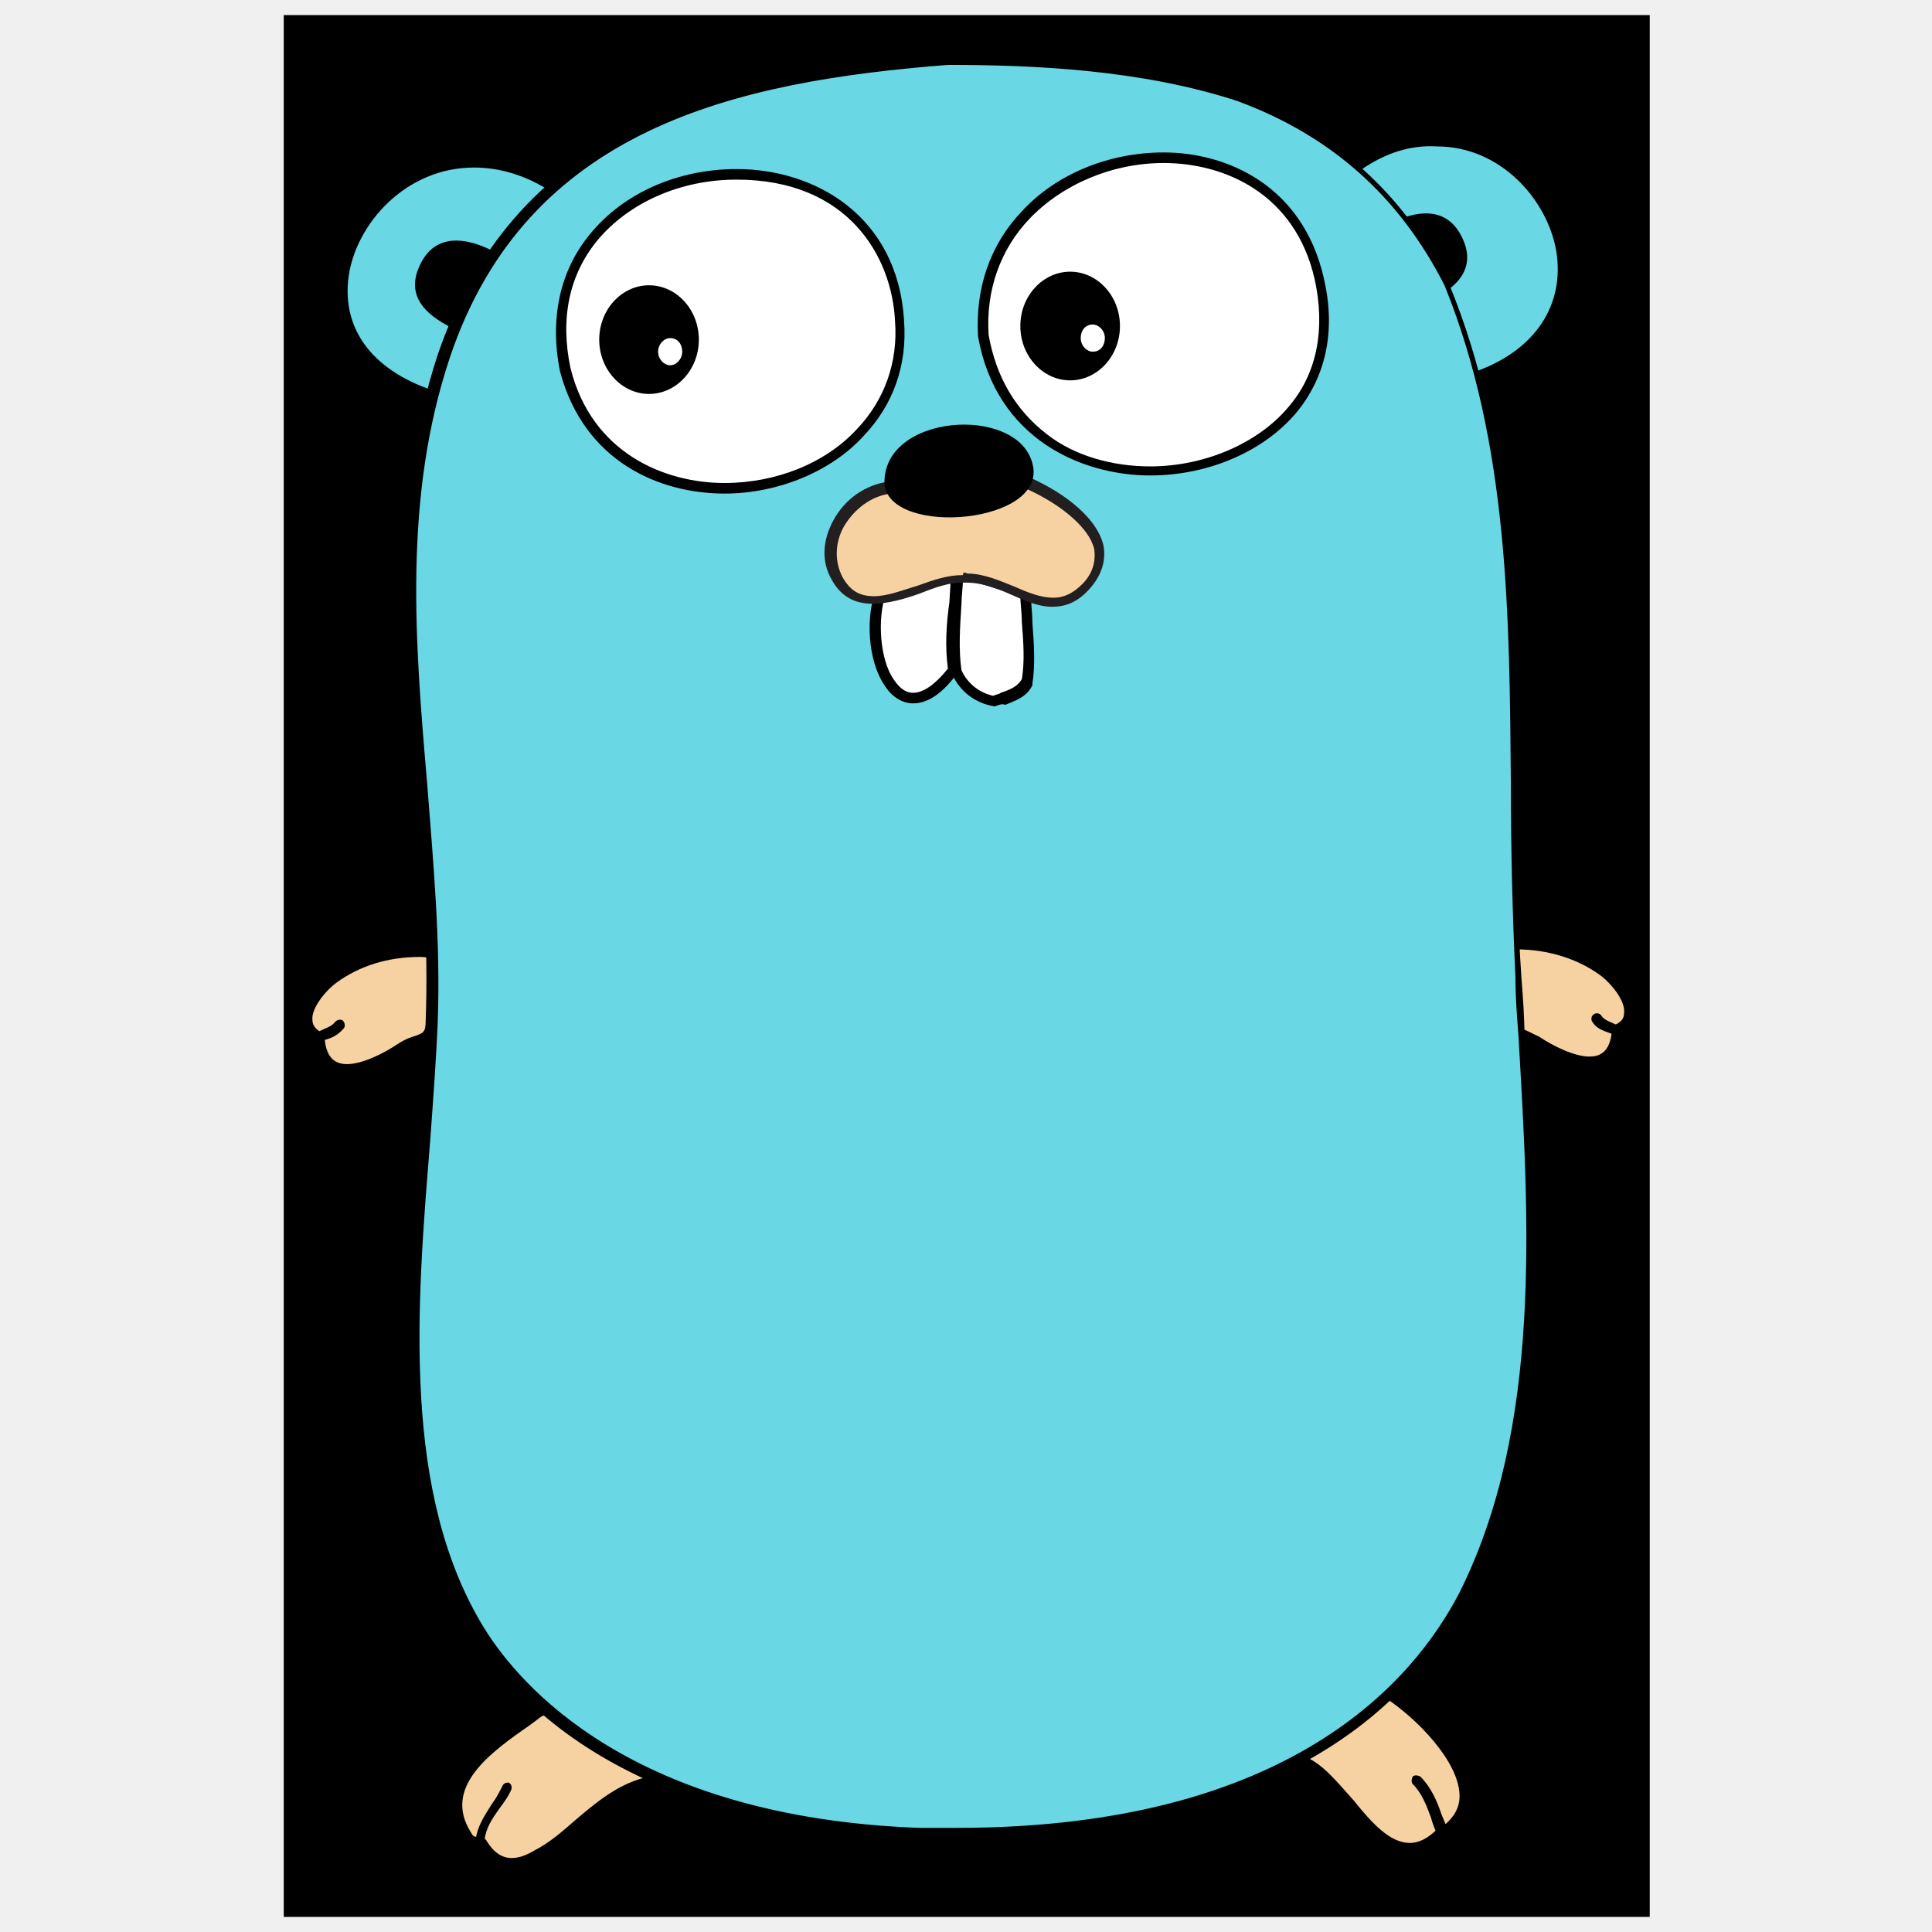
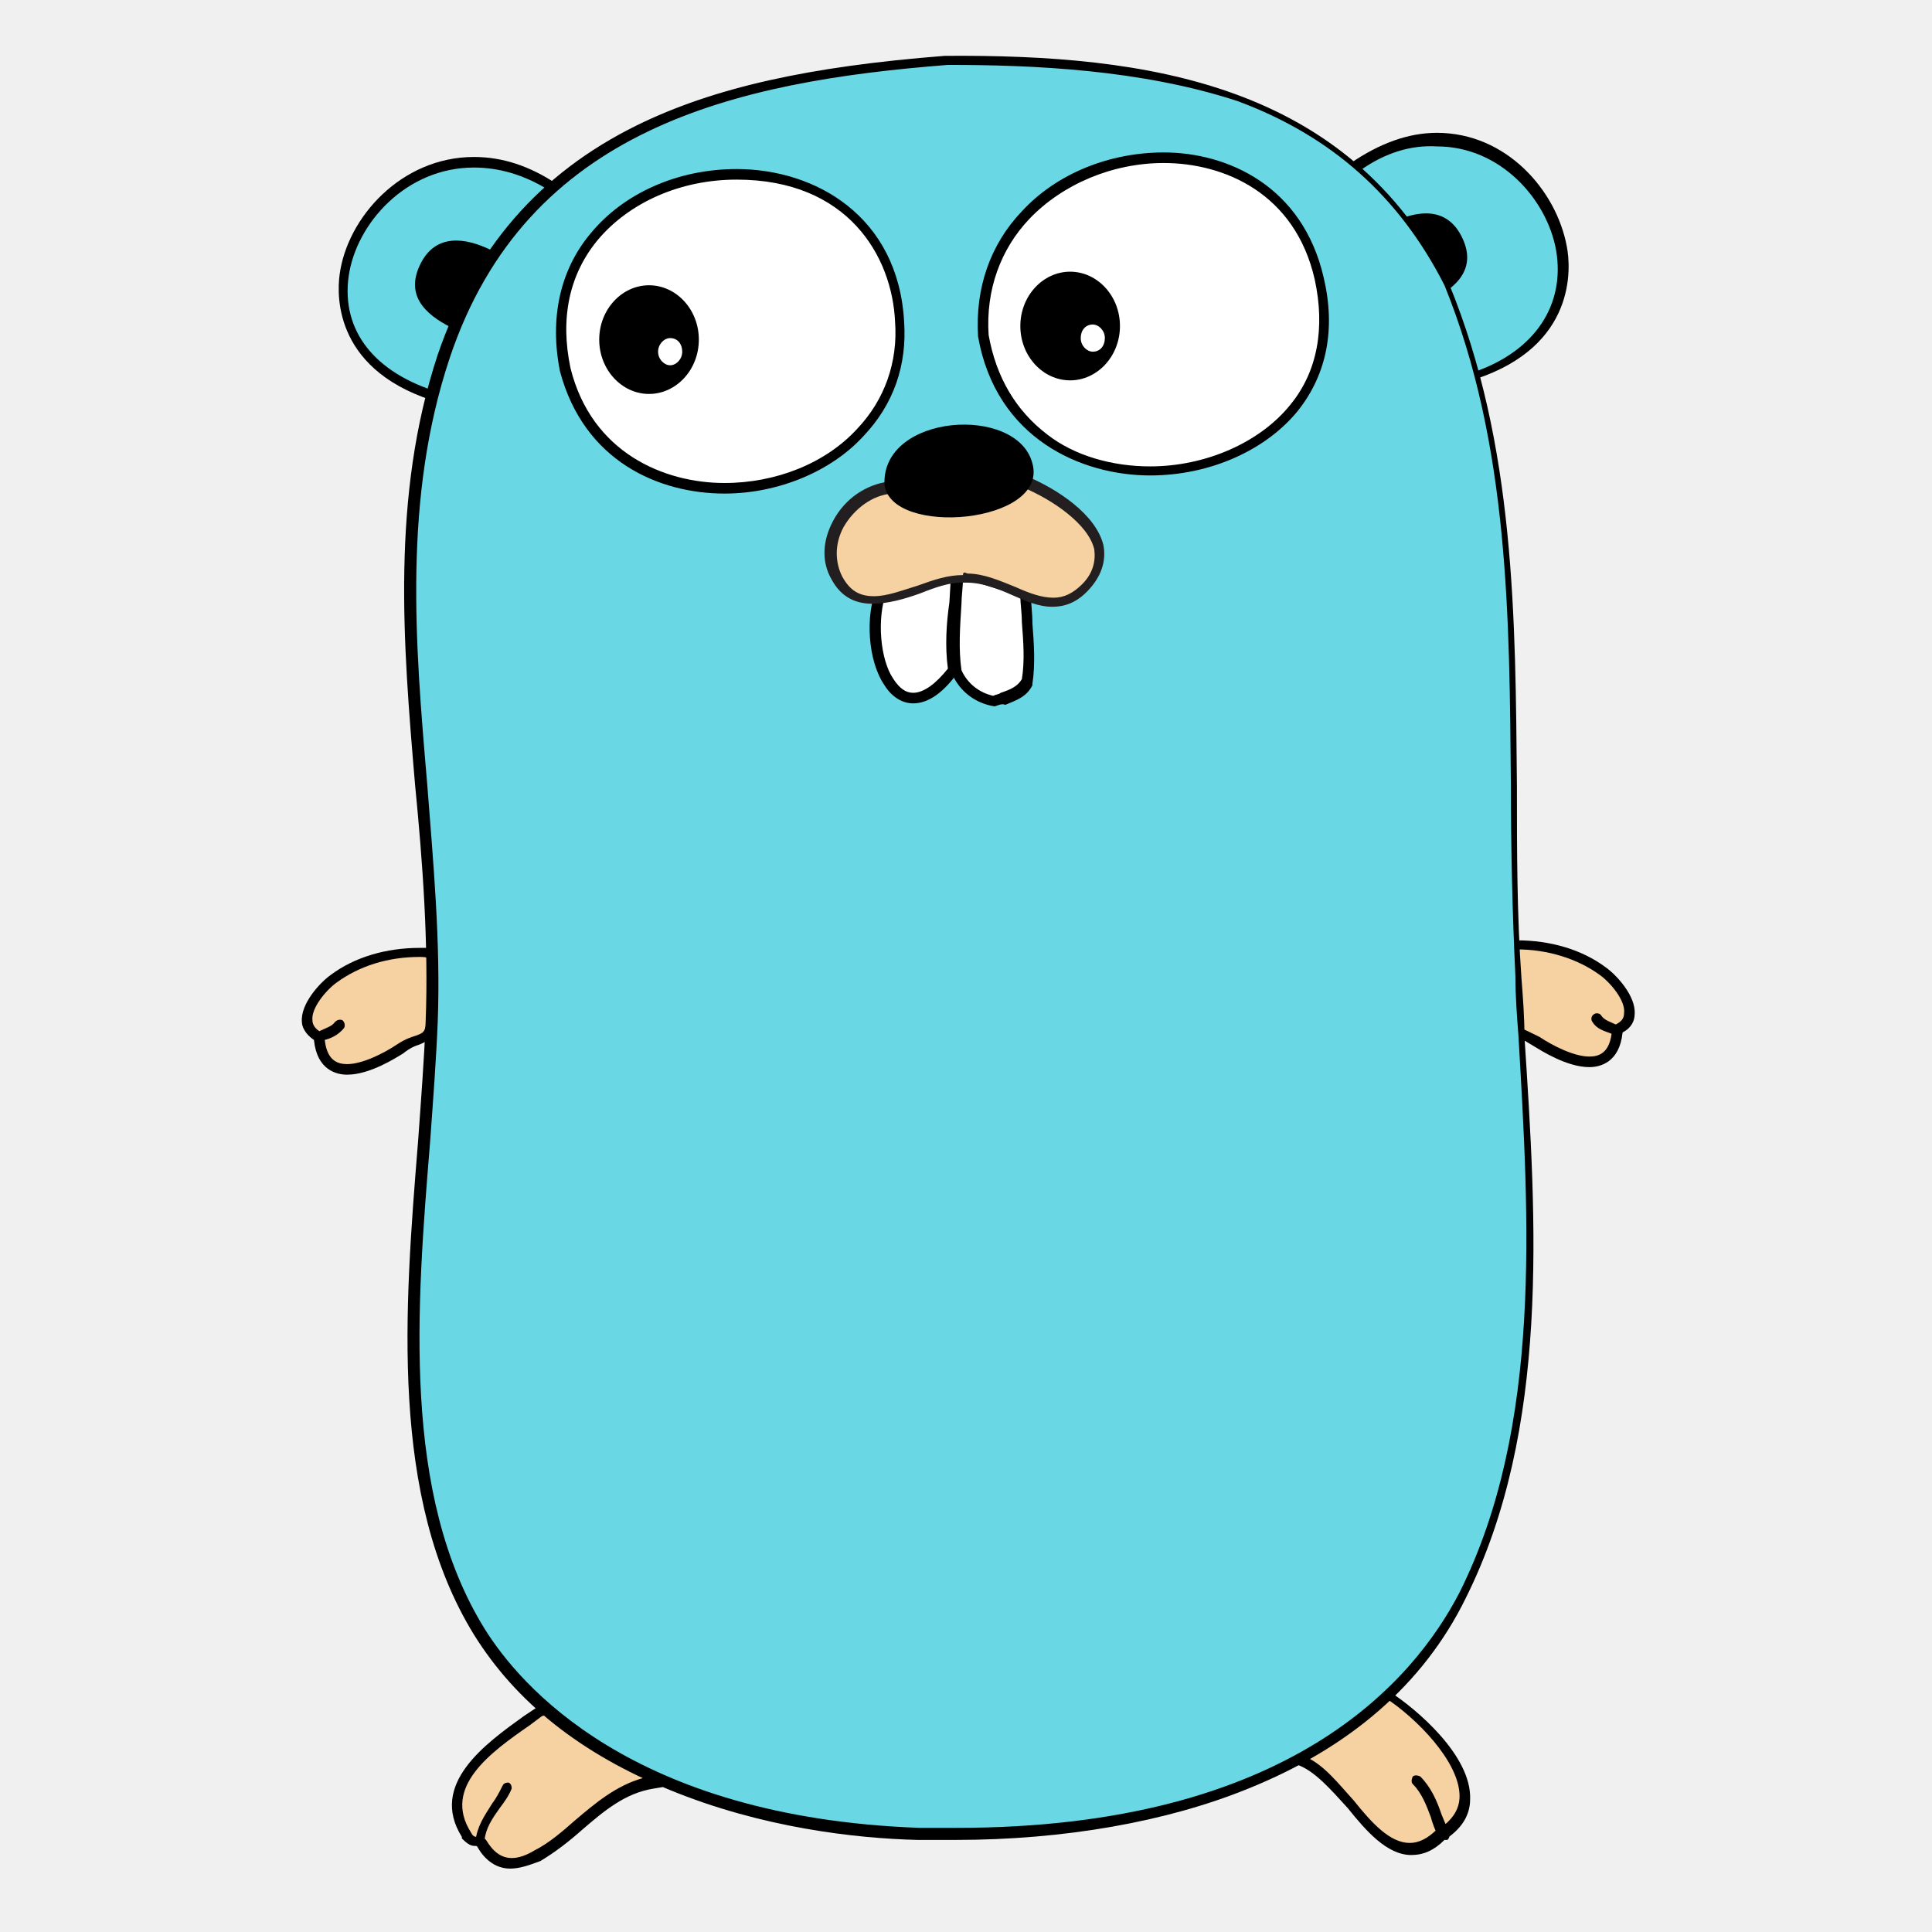
- <svg viewBox="0 0 128 128">
-   <path id="a" d="M18.8 1h90.5v126h-90.5z" />
-   <path fill-rule="evenodd" clip-rule="evenodd" fill="#F6D2A2" d="M21.1 68.7c.2 3.5 3.7 1.9 5.3.8 1.5-1.1 2-.2 2.1-2.3.1-1.4.2-2.7.2-4.1-2.3-.2-4.8.3-6.7 1.7-.9.7-2.8 3-.9 3.9" clip-path="url(#b)" />
-   <path d="M23 71.2c-.7 0-2-.3-2.2-2.3-.6-.4-.8-.9-.8-1.2-.1-1.2 1.2-2.6 1.9-3.1 1.6-1.2 3.7-1.8 5.9-1.8h1.3v.3c.1 1.1 0 2.2-.1 3.2 0 .3 0 .6-.1.9-.1 1.5-.4 1.7-1.1 2-.3.1-.6.2-1.1.6-.5.3-2.2 1.4-3.7 1.4zm4.8-7.8c-2.1 0-4 .6-5.5 1.7-.7.5-1.7 1.7-1.6 2.5 0 .3.2.6.6.8l.2.1v.2c.1 1.6.9 1.8 1.5 1.8 1 0 2.4-.7 3.3-1.3.6-.4 1-.5 1.3-.6.5-.2.6-.2.7-1.4 0-.3 0-.6.1-.9.1-.9.1-1.9.1-2.8-.3-.1-.5-.1-.7-.1z" clip-path="url(#b)" />
-   <path fill-rule="evenodd" clip-rule="evenodd" fill="#C6B198" d="M21.1 68.7c.5-.2 1.1-.3 1.4-.8" clip-path="url(#b)" />
-   <path d="M21.1 69c-.1 0-.3-.1-.3-.2-.1-.2 0-.4.2-.4.1 0 .2-.1.2-.1.4-.2.8-.3 1-.6.1-.1.3-.2.5-.1.1.1.2.3.1.5-.4.5-.9.7-1.3.8l-.2.1h-.2z" clip-path="url(#b)" />
-   <path fill-rule="evenodd" clip-rule="evenodd" fill="#6AD7E5" d="M29.3 26.4c-13.6-3.8-3.5-21.1 7.4-14l-7.4 14z" clip-path="url(#b)" />
-   <path d="M29.5 26.8l-.3-.1c-7-2-6.9-7-6.7-8.5.5-3.8 4.1-7.8 8.9-7.8 1.9 0 3.7.6 5.5 1.8l.3.2-7.7 14.4zm1.9-15.7c-4.5 0-7.8 3.7-8.3 7.2-.5 3.6 1.7 6.4 6 7.7l7.1-13.5c-1.5-.9-3.1-1.4-4.8-1.4z" clip-path="url(#b)" />
-   <path fill-rule="evenodd" clip-rule="evenodd" fill="#6AD7E5" d="M89.6 11.1c10.7-7.5 20.5 9.5 8 13.8l-8-13.8z" clip-path="url(#b)" />
-   <path d="M97.5 25.3l-8.3-14.3.3-.2c1.9-1.3 3.8-2 5.7-2 4.6 0 7.9 3.8 8.6 7.5.3 1.5.6 6.6-6 8.8l-.3.2zm-7.4-14l7.7 13.3c3.9-1.4 5.9-4.4 5.3-8-.6-3.4-3.7-6.9-7.9-6.9-1.7-.1-3.4.4-5.1 1.6z" clip-path="url(#b)" />
-   <path fill-rule="evenodd" clip-rule="evenodd" fill="#F6D2A2" d="M92 112.3c2.7 1.7 7.7 6.8 3.6 9.3-3.9 3.6-6.1-4-9.6-5 1.5-2 3.4-3.9 6-4.3" clip-path="url(#b)" />
-   <path d="M93.5 122.9c-1.6 0-3-1.6-4.2-3.1-1.1-1.2-2.2-2.5-3.4-2.9l-.5-.1.3-.4c1.2-1.7 3.2-3.9 6.2-4.4h.1l.1.1c1.7 1.1 5.4 4.2 5.3 7.1 0 1.1-.6 2-1.7 2.7-.7.7-1.4 1-2.2 1zm-7-6.5c1.2.5 2.2 1.8 3.2 2.9 1.2 1.5 2.4 2.8 3.7 2.8.6 0 1.2-.3 1.8-.9h.1c.9-.6 1.4-1.3 1.4-2.2 0-2.3-2.9-5.2-4.9-6.5-1.8.5-3.6 1.7-5.3 3.9zM95.6 121.9c-.1 0-.2-.1-.3-.2-.2-.4-.4-.9-.5-1.3-.3-.8-.6-1.6-1.2-2.2-.1-.1-.1-.3 0-.5.1-.1.3-.1.5 0 .7.7 1.1 1.6 1.4 2.5l.5 1.2c.1.2 0 .4-.1.5h-.3z" clip-path="url(#b)" />
-   <path fill-rule="evenodd" clip-rule="evenodd" fill="#F6D2A2" d="M43.2 118.1c-3.2.5-5 3.4-7.7 4.9-2.5 1.5-3.5-.5-3.7-.9-.4-.2-.4.2-1-.4-2.3-3.7 2.4-6.4 4.9-8.2 3.5-.8 5.7 2.2 7.5 4.6" clip-path="url(#b)" />
-   <path d="M33.8 123.8c-1.3 0-2-1.1-2.2-1.5h-.1c-.3 0-.5-.1-.9-.5v-.1c-2.2-3.5 1.6-6.2 4.1-8l.9-.6h.2c.4-.1.7-.1 1.1-.1 3 0 4.9 2.6 6.5 4.7l.5.7-.6.1c-1.9.3-3.3 1.5-4.7 2.7-.9.8-1.8 1.5-2.8 2.1-.8.3-1.4.5-2 .5zm-2.2-2.1c.1 0 .2 0 .4.1h.1l.1.1c.2.3.7 1.2 1.7 1.2.5 0 1-.2 1.5-.5 1-.5 1.9-1.3 2.7-2 1.3-1.1 2.7-2.3 4.5-2.8-1.5-2-3.3-4.2-5.8-4.2-.3 0-.6 0-.9.1l-.8.6c-2.6 1.8-5.8 4.1-3.9 7.1.1.2.2.3.4.3zM31.8 122.4c-.2 0-.4-.2-.3-.4.1-1 .6-1.7 1.1-2.5.3-.4.5-.8.7-1.2.1-.2.3-.2.4-.2.2.1.2.3.2.4-.2.5-.5.9-.8 1.3-.5.7-.9 1.3-1 2.1 0 .4-.1.5-.3.5z" clip-path="url(#b)" />
-   <path fill-rule="evenodd" clip-rule="evenodd" d="M29.9 21.7c-1.8-.9-3.1-2.2-2-4.3 1-1.9 2.9-1.7 4.7-.8l-2.7 5.1zM94.8 19.9c1.8-.9 3.1-2.2 2-4.3-1-1.9-2.9-1.7-4.7-.8l2.7 5.1z" clip-path="url(#b)" />
-   <path fill-rule="evenodd" clip-rule="evenodd" fill="#F6D2A2" d="M107.1 68.2c-.2 3.5-3.7 1.9-5.3.8-1.5-1.1-2-.2-2.1-2.3-.1-1.4-.2-2.7-.2-4.1 2.3-.2 4.8.3 6.7 1.7 1 .8 2.8 3 .9 3.9" clip-path="url(#b)" />
-   <path d="M105.3 70.7c-1.5 0-3.2-1.1-3.7-1.4-.5-.3-.8-.5-1.1-.6-.8-.3-1-.5-1.1-2 0-.3 0-.6-.1-.9-.1-1-.2-2.1-.1-3.2v-.3h1.3c2.2 0 4.3.6 5.9 1.8.7.5 2 1.9 1.9 3.1 0 .4-.2.9-.8 1.2-.2 2-1.5 2.3-2.2 2.3zm-5.5-7.7c0 .9 0 1.9.1 2.8 0 .3 0 .6.1.9.1 1.2.2 1.2.7 1.4.3.1.7.3 1.3.6.9.6 2.3 1.3 3.3 1.3.6 0 1.4-.2 1.5-1.8v-.2l.2-.1c.4-.2.6-.4.6-.8.1-.8-.9-2-1.6-2.5-1.5-1.1-3.5-1.7-5.5-1.7-.2.1-.4.1-.7.1z" clip-path="url(#b)" />
-   <path fill-rule="evenodd" clip-rule="evenodd" fill="#C6B198" d="M107.1 68.2c-.5-.2-1.1-.3-1.4-.8" clip-path="url(#b)" />
-   <path d="M107.1 68.6h-.1l-.2-.1c-.5-.2-1-.3-1.3-.8-.1-.1-.1-.4.1-.5.1-.1.4-.1.5.1.2.3.6.4 1 .6.1 0 .2.1.2.1.2.1.3.3.2.4-.1.1-.3.2-.4.2z" clip-path="url(#b)" />
-   <path fill-rule="evenodd" clip-rule="evenodd" fill="#6AD7E5" d="M62.8 4c13.6 0 26.3 1.9 33 15 6 14.6 3.8 30.4 4.8 45.9.8 13.3 2.5 28.6-3.6 40.9-6.5 12.9-22.7 16.2-36 15.7-10.5-.4-23.1-3.8-29.1-13.4-6.9-11.2-3.7-27.9-3.2-40.4.6-14.8-4-29.7.9-44.1 4.9-15.1 18.5-18.5 33.2-19.6" clip-path="url(#b)" />
-   <path d="M63.3 121.9h-2.5c-4.1-.1-10.3-.8-16.4-3.3-5.9-2.4-10.2-5.8-13-10.3-5.6-9.1-4.6-21.6-3.7-32.7.2-2.8.4-5.4.5-7.9.2-5.2-.2-10.6-.7-15.7-.8-9.4-1.6-19.1 1.5-28.5 2.4-7 6.7-12 13.2-15.2 5.1-2.5 11.4-3.9 20.4-4.6 13.4-.1 26.7 1.8 33.4 15.1 4.4 10.7 4.4 22.2 4.5 33.3 0 4.2 0 8.5.3 12.7.1 1.3.2 2.6.2 3.9.8 12.2 1.7 26-3.9 37.2-2.8 5.7-7.7 9.9-14.4 12.6-5.4 2.2-12.2 3.4-19.4 3.4zm-.5-117.6c-14.1 1.1-27.9 4.2-33 19.4-3.1 9.3-2.3 18.9-1.5 28.2.4 5.2.9 10.5.7 15.8-.1 2.5-.3 5.1-.5 7.9-.9 11-1.9 23.4 3.6 32.3 2.3 3.7 9.7 12.5 28.8 13.2h2.5c22.1 0 30.3-9.8 33.3-15.6 5.5-11 4.6-24.8 3.9-36.9-.1-1.3-.2-2.6-.2-3.9-.2-4.2-.3-8.5-.3-12.7-.1-11-.1-22.5-4.4-33.1-3-5.9-7.5-9.9-13.7-12.2-6.4-2.1-13.6-2.4-19.2-2.4z" clip-path="url(#b)" />
-   <path fill-rule="evenodd" clip-rule="evenodd" fill="#fff" d="M65.2 22.2c2.4 14.2 25.6 10.4 22.3-3.9-3-12.8-23.1-9.2-22.3 3.9" clip-path="url(#b)" />
-   <path d="M76.2 31.5c-4.5 0-10.2-2.4-11.4-9.2-.2-3.2.8-6.1 2.9-8.3 2.3-2.5 5.8-3.9 9.4-3.9 4.2 0 9.2 2.2 10.6 8.3.8 3.4.2 6.4-1.7 8.8-2.1 2.6-5.8 4.3-9.8 4.3zm-10.7-9.3c.5 2.8 1.8 5 3.9 6.6 1.8 1.4 4.3 2.1 6.8 2.1 3.7 0 7.3-1.6 9.3-4.1 1.8-2.2 2.3-5.1 1.6-8.3-1.3-5.7-6-7.7-10-7.7-3.4 0-6.7 1.4-8.9 3.7-1.9 2-2.9 4.7-2.7 7.7z" clip-path="url(#b)" />
-   <path fill-rule="evenodd" clip-rule="evenodd" fill="#fff" d="M37.5 24.5c3.2 12.3 22.9 9.2 22.2-3.2-.9-14.8-25.3-12-22.2 3.2" clip-path="url(#b)" />
-   <path d="M48 32.7c-4.3 0-9.3-2.1-10.9-8.1-.7-3.5 0-6.7 2-9.1 2.2-2.7 5.8-4.3 9.7-4.3 5.2 0 10.7 3.1 11.1 10.1.2 2.9-.7 5.5-2.7 7.6-2.1 2.3-5.6 3.8-9.2 3.8zm.8-20.8c-3.7 0-7.1 1.5-9.2 4-1.9 2.3-2.5 5.2-1.8 8.5 1.4 5.6 6.2 7.6 10.2 7.6 3.4 0 6.7-1.3 8.8-3.6 1.8-1.9 2.7-4.4 2.5-7.1-.2-4.3-3.1-9.4-10.5-9.4z" clip-path="url(#b)" />
-   <path fill-rule="evenodd" clip-rule="evenodd" fill="#fff" d="M68 39.2c0 1.8.4 3.9.1 5.9-.5.9-1.4 1-2.2 1.3-1.1-.2-2-.9-2.5-1.9-.3-2.2.1-4.4.2-6.6l4.4 1.3z" clip-path="url(#b)" />
-   <path d="M65.9 46.8c-1.3-.2-2.3-1-2.8-2.1-.2-1.6-.1-3.1 0-4.6.1-.7.1-1.4.1-2.1v-.4l5.1 1.6v.2c0 .6.1 1.2.1 1.9.1 1.3.2 2.7 0 4v.1c-.4.8-1.1 1-1.8 1.3-.2-.1-.4 0-.7.1zm-2.2-2.4c.4.9 1.2 1.5 2.1 1.7.2-.1.4-.1.5-.2.6-.2 1.1-.4 1.4-.9.2-1.2.1-2.5 0-3.8 0-.6-.1-1.2-.1-1.7l-3.8-1.2c0 .6-.1 1.2-.1 1.7-.1 1.6-.2 3 0 4.4z" clip-path="url(#b)" />
-   <path fill-rule="evenodd" clip-rule="evenodd" d="M46.3 22.5c0 2-1.5 3.6-3.3 3.6-1.8 0-3.3-1.6-3.3-3.6s1.5-3.6 3.3-3.6c1.8 0 3.3 1.6 3.3 3.6" clip-path="url(#b)" />
-   <path fill-rule="evenodd" clip-rule="evenodd" fill="#fff" d="M45.2 23.3c0 .5-.4.9-.8.9s-.8-.4-.8-.9.4-.9.8-.9c.5 0 .8.4.8.9" clip-path="url(#b)" />
-   <path fill-rule="evenodd" clip-rule="evenodd" d="M74.2 21.6c0 2-1.5 3.6-3.3 3.6-1.8 0-3.3-1.6-3.3-3.6s1.5-3.6 3.3-3.6c1.8 0 3.3 1.6 3.3 3.6" clip-path="url(#b)" />
-   <path fill-rule="evenodd" clip-rule="evenodd" fill="#fff" d="M73.2 22.4c0 .5-.3.9-.8.9-.4 0-.8-.4-.8-.9s.3-.9.8-.9c.4 0 .8.4.8.9" clip-path="url(#b)" />
-   <path fill-rule="evenodd" clip-rule="evenodd" fill="#fff" d="M58.4 39c-1.5 3.5.8 10.6 4.8 5.4-.3-2.2.1-4.4.2-6.6l-5 1.2z" clip-path="url(#b)" />
-   <path d="M60.5 46.6c-.7 0-1.4-.4-1.9-1.2-1.1-1.6-1.3-4.6-.5-6.5l.1-.2 5.5-1.4v.4l-.1 2.2c-.1 1.5-.2 2.9 0 4.4v.1l-.1.1c-1 1.4-2 2.1-3 2.1zm-1.8-7.3c-.6 1.7-.4 4.4.5 5.7.4.6.8.9 1.3.9.7 0 1.5-.6 2.3-1.6-.2-1.5-.1-3 .1-4.4l.1-1.7-4.3 1.1z" clip-path="url(#b)" />
-   <path fill-rule="evenodd" clip-rule="evenodd" fill="#F6D2A2" d="M58.9 32.2c-2.7.2-4.9 3.5-3.5 6 1.9 3.4 6-.3 8.6 0 3 .1 5.4 3.2 7.8.6 2.7-2.9-1.2-5.7-4.1-7l-8.8.4z" clip-path="url(#b)" />
-   <path fill="#231F20" d="M69.7 40.2c-.9 0-1.8-.4-2.7-.8-.9-.4-1.9-.8-3-.8h-.3c-.8 0-1.7.3-2.7.7-1.1.4-2.2.7-3.2.7-1.2 0-2.1-.5-2.7-1.6-.7-1.2-.6-2.6.1-3.9.8-1.5 2.2-2.4 3.7-2.6l8.9-.4h.1c2.2.9 4.7 2.6 5.2 4.6.2 1-.1 2-.9 2.9-.8.9-1.6 1.2-2.5 1.2zm-5.6-2.2c1.1 0 2.2.5 3.2.9.9.4 1.7.7 2.5.7.7 0 1.3-.3 1.9-.9.7-.7.9-1.5.8-2.3-.4-1.7-2.8-3.3-4.7-4.1l-8.7.4c-1.3.1-2.5 1-3.2 2.2-.6 1.1-.6 2.3-.1 3.3.5.9 1.1 1.3 2.1 1.3.9 0 1.9-.4 2.9-.7 1.1-.4 2-.7 3-.7 0-.2.1-.2.3-.1z" clip-path="url(#b)" />
-   <path fill-rule="evenodd" clip-rule="evenodd" d="M58.6 32.1c-.2-4.7 8.8-5.3 9.8-1.4 1.1 4-9.4 4.9-9.8 1.4" clip-path="url(#b)" />
+ <svg xmlns="http://www.w3.org/2000/svg" xmlns:xlink="http://www.w3.org/1999/xlink" viewBox="0 0 128 128">
+   <g>
+     <defs>
+       <path id="a" d="M18.8 1h90.5v126h-90.5z" />
+     </defs>
+     <clipPath id="b">
+       <use xlink:href="#a" overflow="visible" />
+     </clipPath>
+     <path fill-rule="evenodd" clip-rule="evenodd" fill="#F6D2A2" d="M21.1 68.7c.2 3.5 3.7 1.9 5.3.8 1.5-1.1 2-.2 2.1-2.3.1-1.4.2-2.7.2-4.1-2.3-.2-4.8.3-6.7 1.7-.9.7-2.8 3-.9 3.9" clip-path="url(#b)" />
+     <path d="M23 71.2c-.7 0-2-.3-2.2-2.3-.6-.4-.8-.9-.8-1.2-.1-1.2 1.2-2.6 1.9-3.1 1.6-1.2 3.7-1.8 5.9-1.8h1.3v.3c.1 1.1 0 2.2-.1 3.2 0 .3 0 .6-.1.9-.1 1.5-.4 1.7-1.1 2-.3.1-.6.2-1.1.6-.5.3-2.2 1.4-3.7 1.4zm4.8-7.8c-2.1 0-4 .6-5.5 1.7-.7.5-1.7 1.7-1.6 2.5 0 .3.2.6.6.8l.2.1v.2c.1 1.6.9 1.8 1.5 1.8 1 0 2.4-.7 3.3-1.3.6-.4 1-.5 1.3-.6.5-.2.6-.2.7-1.4 0-.3 0-.6.1-.9.1-.9.1-1.9.1-2.8-.3-.1-.5-.1-.7-.1z" clip-path="url(#b)" />
+     <path fill-rule="evenodd" clip-rule="evenodd" fill="#C6B198" d="M21.1 68.7c.5-.2 1.1-.3 1.4-.8" clip-path="url(#b)" />
+     <path d="M21.1 69c-.1 0-.3-.1-.3-.2-.1-.2 0-.4.2-.4.1 0 .2-.1.2-.1.4-.2.8-.3 1-.6.1-.1.3-.2.5-.1.1.1.2.3.1.5-.4.5-.9.7-1.3.8l-.2.1h-.2z" clip-path="url(#b)" />
+     <path fill-rule="evenodd" clip-rule="evenodd" fill="#6AD7E5" d="M29.3 26.4c-13.6-3.8-3.5-21.1 7.4-14l-7.4 14z" clip-path="url(#b)" />
+     <path d="M29.5 26.8l-.3-.1c-7-2-6.9-7-6.7-8.5.5-3.8 4.1-7.8 8.9-7.8 1.9 0 3.7.6 5.5 1.8l.3.2-7.7 14.4zm1.9-15.7c-4.5 0-7.8 3.7-8.3 7.2-.5 3.6 1.7 6.4 6 7.7l7.1-13.5c-1.5-.9-3.1-1.4-4.8-1.4z" clip-path="url(#b)" />
+     <path fill-rule="evenodd" clip-rule="evenodd" fill="#6AD7E5" d="M89.6 11.1c10.7-7.5 20.5 9.5 8 13.8l-8-13.8z" clip-path="url(#b)" />
+     <path d="M97.5 25.3l-8.3-14.3.3-.2c1.9-1.3 3.8-2 5.7-2 4.6 0 7.9 3.8 8.6 7.5.3 1.5.6 6.6-6 8.8l-.3.2zm-7.4-14l7.7 13.3c3.9-1.4 5.9-4.4 5.3-8-.6-3.4-3.7-6.9-7.9-6.9-1.7-.1-3.4.4-5.1 1.6z" clip-path="url(#b)" />
+     <path fill-rule="evenodd" clip-rule="evenodd" fill="#F6D2A2" d="M92 112.3c2.7 1.7 7.7 6.8 3.6 9.3-3.9 3.6-6.1-4-9.6-5 1.5-2 3.4-3.9 6-4.3" clip-path="url(#b)" />
+     <path d="M93.5 122.9c-1.6 0-3-1.6-4.2-3.1-1.1-1.2-2.2-2.5-3.4-2.9l-.5-.1.3-.4c1.2-1.7 3.2-3.9 6.2-4.4h.1l.1.1c1.7 1.1 5.4 4.2 5.3 7.1 0 1.1-.6 2-1.7 2.7-.7.7-1.4 1-2.2 1zm-7-6.5c1.2.5 2.2 1.8 3.2 2.9 1.2 1.5 2.4 2.8 3.7 2.8.6 0 1.2-.3 1.8-.9h.1c.9-.6 1.4-1.3 1.4-2.2 0-2.3-2.9-5.2-4.9-6.5-1.8.5-3.6 1.7-5.3 3.9zM95.6 121.9c-.1 0-.2-.1-.3-.2-.2-.4-.4-.9-.5-1.3-.3-.8-.6-1.6-1.2-2.2-.1-.1-.1-.3 0-.5.1-.1.3-.1.5 0 .7.7 1.1 1.6 1.4 2.5l.5 1.2c.1.2 0 .4-.1.5h-.3z" clip-path="url(#b)" />
+     <path fill-rule="evenodd" clip-rule="evenodd" fill="#F6D2A2" d="M43.2 118.1c-3.2.5-5 3.4-7.7 4.9-2.5 1.5-3.5-.5-3.7-.9-.4-.2-.4.2-1-.4-2.3-3.7 2.4-6.4 4.9-8.2 3.5-.8 5.7 2.2 7.5 4.6" clip-path="url(#b)" />
+     <path d="M33.8 123.8c-1.3 0-2-1.1-2.2-1.5h-.1c-.3 0-.5-.1-.9-.5v-.1c-2.2-3.5 1.6-6.2 4.1-8l.9-.6h.2c.4-.1.7-.1 1.1-.1 3 0 4.9 2.6 6.5 4.7l.5.7-.6.1c-1.9.3-3.3 1.5-4.7 2.7-.9.8-1.8 1.5-2.8 2.1-.8.3-1.4.5-2 .5zm-2.2-2.1c.1 0 .2 0 .4.1h.1l.1.1c.2.3.7 1.2 1.7 1.2.5 0 1-.2 1.5-.5 1-.5 1.9-1.3 2.7-2 1.3-1.1 2.7-2.3 4.5-2.8-1.5-2-3.3-4.2-5.8-4.2-.3 0-.6 0-.9.1l-.8.6c-2.6 1.8-5.8 4.1-3.9 7.1.1.2.2.3.4.3zM31.8 122.4c-.2 0-.4-.2-.3-.4.1-1 .6-1.7 1.1-2.5.3-.4.5-.8.7-1.2.1-.2.3-.2.4-.2.2.1.2.3.2.4-.2.5-.5.9-.8 1.3-.5.7-.9 1.3-1 2.1 0 .4-.1.5-.3.5z" clip-path="url(#b)" />
+     <path fill-rule="evenodd" clip-rule="evenodd" d="M29.9 21.7c-1.8-.9-3.1-2.2-2-4.3 1-1.9 2.9-1.7 4.7-.8l-2.7 5.1zM94.8 19.9c1.8-.9 3.1-2.2 2-4.3-1-1.9-2.9-1.7-4.7-.8l2.7 5.1z" clip-path="url(#b)" />
+     <path fill-rule="evenodd" clip-rule="evenodd" fill="#F6D2A2" d="M107.1 68.2c-.2 3.5-3.7 1.9-5.3.8-1.5-1.1-2-.2-2.1-2.3-.1-1.4-.2-2.7-.2-4.1 2.3-.2 4.8.3 6.7 1.7 1 .8 2.8 3 .9 3.9" clip-path="url(#b)" />
+     <path d="M105.3 70.7c-1.5 0-3.2-1.1-3.7-1.4-.5-.3-.8-.5-1.1-.6-.8-.3-1-.5-1.1-2 0-.3 0-.6-.1-.9-.1-1-.2-2.1-.1-3.2v-.3h1.3c2.2 0 4.3.6 5.9 1.8.7.5 2 1.9 1.9 3.1 0 .4-.2.9-.8 1.2-.2 2-1.5 2.3-2.2 2.3zm-5.5-7.7c0 .9 0 1.9.1 2.8 0 .3 0 .6.1.9.1 1.2.2 1.2.7 1.4.3.1.7.3 1.3.6.9.6 2.3 1.3 3.3 1.3.6 0 1.4-.2 1.5-1.8v-.2l.2-.1c.4-.2.6-.4.6-.8.1-.8-.9-2-1.6-2.5-1.5-1.1-3.5-1.7-5.5-1.7-.2.1-.4.1-.7.1z" clip-path="url(#b)" />
+     <path fill-rule="evenodd" clip-rule="evenodd" fill="#C6B198" d="M107.1 68.2c-.5-.2-1.1-.3-1.4-.8" clip-path="url(#b)" />
+     <path d="M107.1 68.6h-.1l-.2-.1c-.5-.2-1-.3-1.3-.8-.1-.1-.1-.4.1-.5.1-.1.4-.1.5.1.2.3.6.4 1 .6.1 0 .2.1.2.1.2.1.3.3.2.4-.1.1-.3.2-.4.2z" clip-path="url(#b)" />
+     <path fill-rule="evenodd" clip-rule="evenodd" fill="#6AD7E5" d="M62.8 4c13.6 0 26.3 1.9 33 15 6 14.6 3.8 30.4 4.8 45.9.8 13.3 2.5 28.6-3.6 40.9-6.5 12.9-22.7 16.2-36 15.7-10.5-.4-23.1-3.8-29.1-13.4-6.9-11.2-3.7-27.9-3.2-40.4.6-14.8-4-29.7.9-44.1 4.9-15.1 18.5-18.5 33.2-19.6" clip-path="url(#b)" />
+     <path d="M63.3 121.9h-2.5c-4.1-.1-10.3-.8-16.4-3.3-5.9-2.4-10.2-5.8-13-10.3-5.6-9.1-4.6-21.6-3.7-32.7.2-2.8.4-5.4.5-7.9.2-5.2-.2-10.6-.7-15.7-.8-9.4-1.6-19.1 1.5-28.5 2.4-7 6.7-12 13.2-15.2 5.1-2.5 11.4-3.9 20.4-4.6 13.4-.1 26.7 1.8 33.4 15.1 4.4 10.7 4.4 22.2 4.5 33.3 0 4.2 0 8.5.3 12.7.1 1.3.2 2.6.2 3.9.8 12.2 1.7 26-3.9 37.2-2.8 5.7-7.7 9.9-14.4 12.6-5.4 2.2-12.2 3.4-19.4 3.4zm-.5-117.6c-14.1 1.1-27.9 4.2-33 19.4-3.1 9.3-2.3 18.9-1.5 28.2.4 5.2.9 10.5.7 15.8-.1 2.5-.3 5.1-.5 7.9-.9 11-1.9 23.4 3.6 32.3 2.3 3.7 9.7 12.5 28.8 13.2h2.5c22.1 0 30.3-9.8 33.3-15.6 5.5-11 4.6-24.8 3.9-36.9-.1-1.3-.2-2.6-.2-3.9-.2-4.2-.3-8.5-.3-12.7-.1-11-.1-22.5-4.4-33.1-3-5.9-7.5-9.9-13.7-12.2-6.4-2.1-13.6-2.4-19.2-2.4z" clip-path="url(#b)" />
+     <path fill-rule="evenodd" clip-rule="evenodd" fill="#fff" d="M65.2 22.2c2.4 14.2 25.6 10.4 22.3-3.9-3-12.8-23.1-9.2-22.3 3.9" clip-path="url(#b)" />
+     <path d="M76.2 31.5c-4.5 0-10.2-2.4-11.4-9.2-.2-3.2.8-6.1 2.9-8.3 2.3-2.5 5.8-3.9 9.4-3.9 4.2 0 9.2 2.2 10.6 8.3.8 3.4.2 6.4-1.7 8.8-2.1 2.6-5.8 4.3-9.8 4.3zm-10.7-9.3c.5 2.8 1.8 5 3.9 6.6 1.8 1.4 4.3 2.1 6.8 2.1 3.7 0 7.3-1.6 9.3-4.1 1.8-2.2 2.3-5.1 1.6-8.3-1.3-5.7-6-7.7-10-7.7-3.4 0-6.7 1.4-8.9 3.7-1.9 2-2.9 4.7-2.7 7.7z" clip-path="url(#b)" />
+     <path fill-rule="evenodd" clip-rule="evenodd" fill="#fff" d="M37.5 24.5c3.2 12.3 22.9 9.2 22.2-3.2-.9-14.8-25.3-12-22.2 3.2" clip-path="url(#b)" />
+     <path d="M48 32.7c-4.3 0-9.3-2.1-10.9-8.1-.7-3.5 0-6.7 2-9.1 2.2-2.7 5.8-4.3 9.7-4.3 5.2 0 10.7 3.1 11.1 10.1.2 2.9-.7 5.5-2.7 7.6-2.1 2.3-5.6 3.8-9.2 3.8zm.8-20.8c-3.7 0-7.1 1.5-9.2 4-1.9 2.3-2.5 5.2-1.8 8.5 1.4 5.6 6.2 7.6 10.2 7.6 3.4 0 6.7-1.3 8.8-3.6 1.8-1.9 2.7-4.4 2.5-7.1-.2-4.3-3.1-9.4-10.5-9.4z" clip-path="url(#b)" />
+     <path fill-rule="evenodd" clip-rule="evenodd" fill="#fff" d="M68 39.2c0 1.8.4 3.9.1 5.9-.5.9-1.4 1-2.2 1.3-1.1-.2-2-.9-2.5-1.9-.3-2.2.1-4.4.2-6.6l4.4 1.3z" clip-path="url(#b)" />
+     <path d="M65.9 46.8c-1.3-.2-2.3-1-2.8-2.1-.2-1.6-.1-3.1 0-4.6.1-.7.1-1.4.1-2.1v-.4l5.1 1.6v.2c0 .6.1 1.2.1 1.9.1 1.3.2 2.7 0 4v.1c-.4.8-1.1 1-1.8 1.3-.2-.1-.4 0-.7.1zm-2.2-2.4c.4.9 1.2 1.5 2.1 1.7.2-.1.4-.1.5-.2.6-.2 1.1-.4 1.4-.9.2-1.2.1-2.5 0-3.8 0-.6-.1-1.2-.1-1.7l-3.8-1.2c0 .6-.1 1.2-.1 1.7-.1 1.6-.2 3 0 4.4z" clip-path="url(#b)" />
+     <path fill-rule="evenodd" clip-rule="evenodd" d="M46.3 22.5c0 2-1.5 3.6-3.3 3.6-1.8 0-3.3-1.6-3.3-3.6s1.5-3.6 3.3-3.6c1.8 0 3.3 1.6 3.3 3.6" clip-path="url(#b)" />
+     <path fill-rule="evenodd" clip-rule="evenodd" fill="#fff" d="M45.2 23.3c0 .5-.4.9-.8.9s-.8-.4-.8-.9.4-.9.8-.9c.5 0 .8.4.8.9" clip-path="url(#b)" />
+     <path fill-rule="evenodd" clip-rule="evenodd" d="M74.2 21.6c0 2-1.5 3.6-3.3 3.6-1.8 0-3.3-1.6-3.3-3.6s1.5-3.6 3.3-3.6c1.8 0 3.3 1.6 3.3 3.6" clip-path="url(#b)" />
+     <path fill-rule="evenodd" clip-rule="evenodd" fill="#fff" d="M73.2 22.4c0 .5-.3.9-.8.9-.4 0-.8-.4-.8-.9s.3-.9.8-.9c.4 0 .8.4.8.9" clip-path="url(#b)" />
+     <path fill-rule="evenodd" clip-rule="evenodd" fill="#fff" d="M58.4 39c-1.5 3.5.8 10.6 4.8 5.4-.3-2.2.1-4.4.2-6.6l-5 1.2z" clip-path="url(#b)" />
+     <path d="M60.5 46.6c-.7 0-1.4-.4-1.9-1.2-1.1-1.6-1.3-4.6-.5-6.5l.1-.2 5.5-1.4v.4l-.1 2.2c-.1 1.5-.2 2.9 0 4.4v.1l-.1.1c-1 1.4-2 2.1-3 2.1zm-1.8-7.3c-.6 1.7-.4 4.4.5 5.7.4.6.8.9 1.3.9.7 0 1.5-.6 2.3-1.6-.2-1.5-.1-3 .1-4.4l.1-1.7-4.3 1.1z" clip-path="url(#b)" />
+     <path fill-rule="evenodd" clip-rule="evenodd" fill="#F6D2A2" d="M58.9 32.2c-2.7.2-4.9 3.5-3.5 6 1.9 3.4 6-.3 8.6 0 3 .1 5.4 3.2 7.8.6 2.7-2.9-1.2-5.7-4.1-7l-8.8.4z" clip-path="url(#b)" />
+     <path fill="#231F20" d="M69.7 40.2c-.9 0-1.8-.4-2.7-.8-.9-.4-1.9-.8-3-.8h-.3c-.8 0-1.7.3-2.7.7-1.1.4-2.2.7-3.2.7-1.2 0-2.1-.5-2.7-1.6-.7-1.2-.6-2.6.1-3.9.8-1.5 2.2-2.4 3.7-2.6l8.9-.4h.1c2.2.9 4.7 2.6 5.2 4.6.2 1-.1 2-.9 2.9-.8.9-1.6 1.2-2.5 1.2zm-5.6-2.2c1.1 0 2.2.5 3.2.9.9.4 1.7.7 2.5.7.7 0 1.3-.3 1.9-.9.7-.7.9-1.5.8-2.3-.4-1.7-2.8-3.3-4.7-4.1l-8.7.4c-1.3.1-2.5 1-3.2 2.2-.6 1.1-.6 2.3-.1 3.3.5.9 1.1 1.3 2.1 1.3.9 0 1.9-.4 2.9-.7 1.1-.4 2-.7 3-.7 0-.2.1-.2.3-.1z" clip-path="url(#b)" />
+     <path fill-rule="evenodd" clip-rule="evenodd" d="M58.6 32.1c-.2-4.7 8.8-5.3 9.8-1.4 1.1 4-9.4 4.9-9.8 1.4" clip-path="url(#b)" />
+   </g>
</svg>
